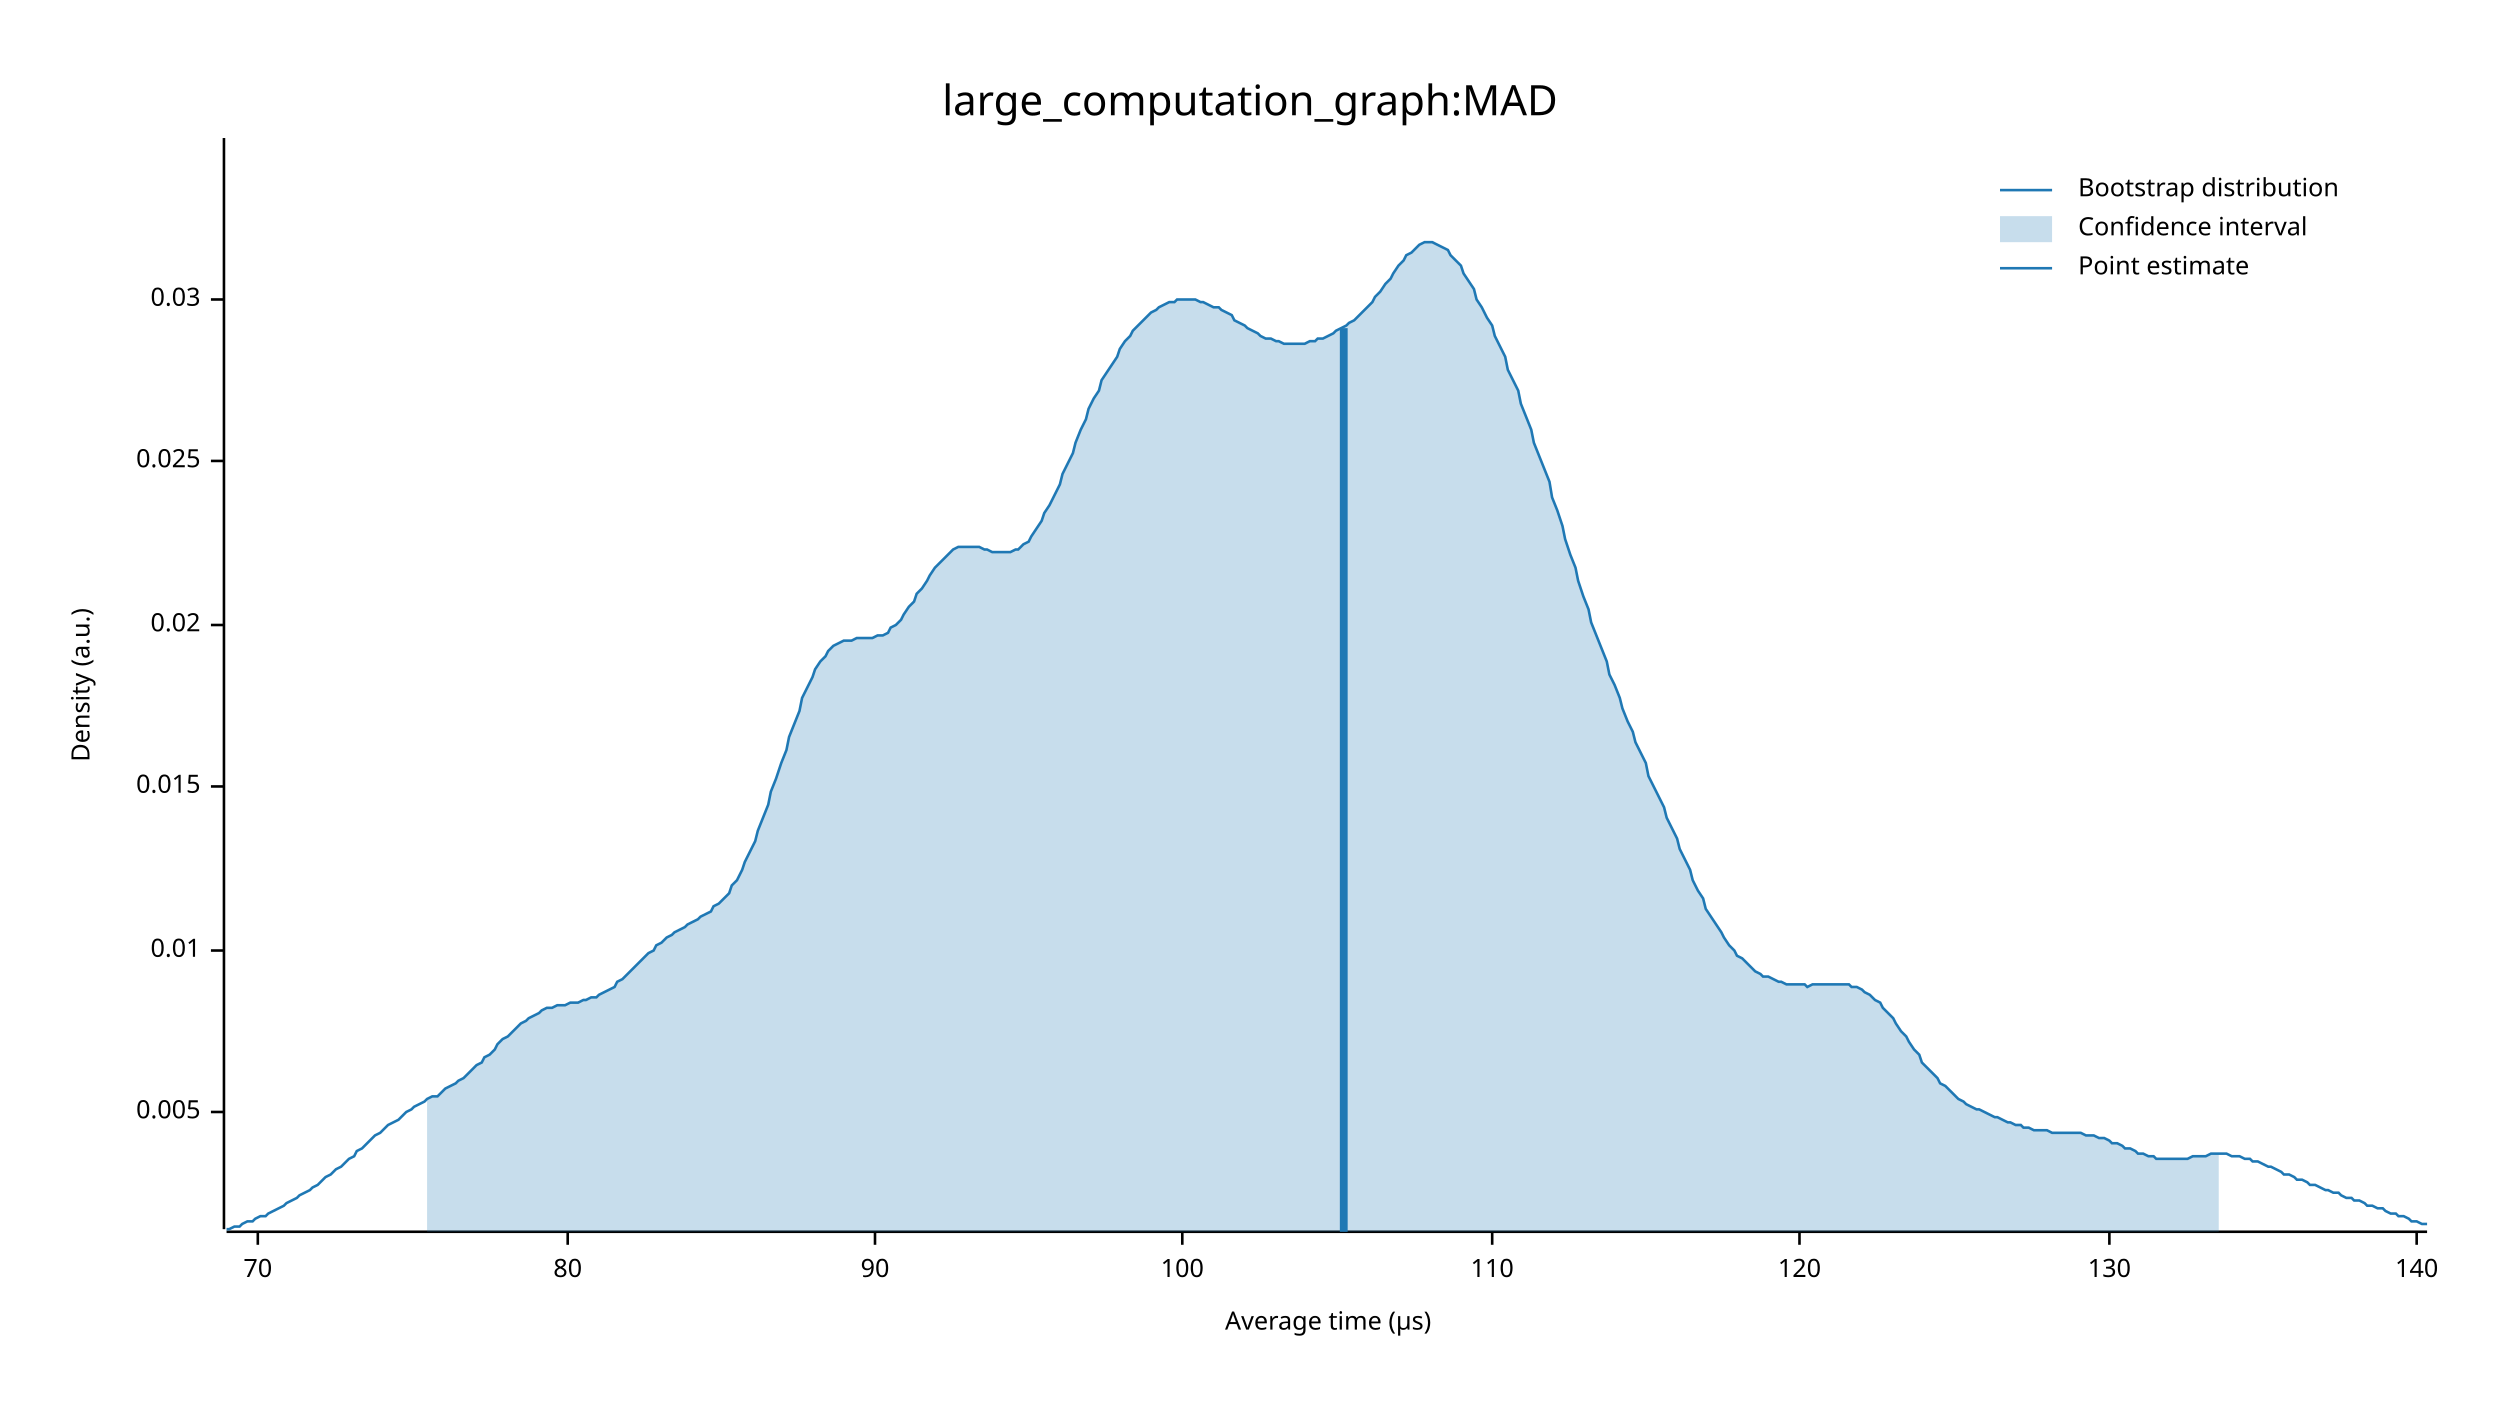
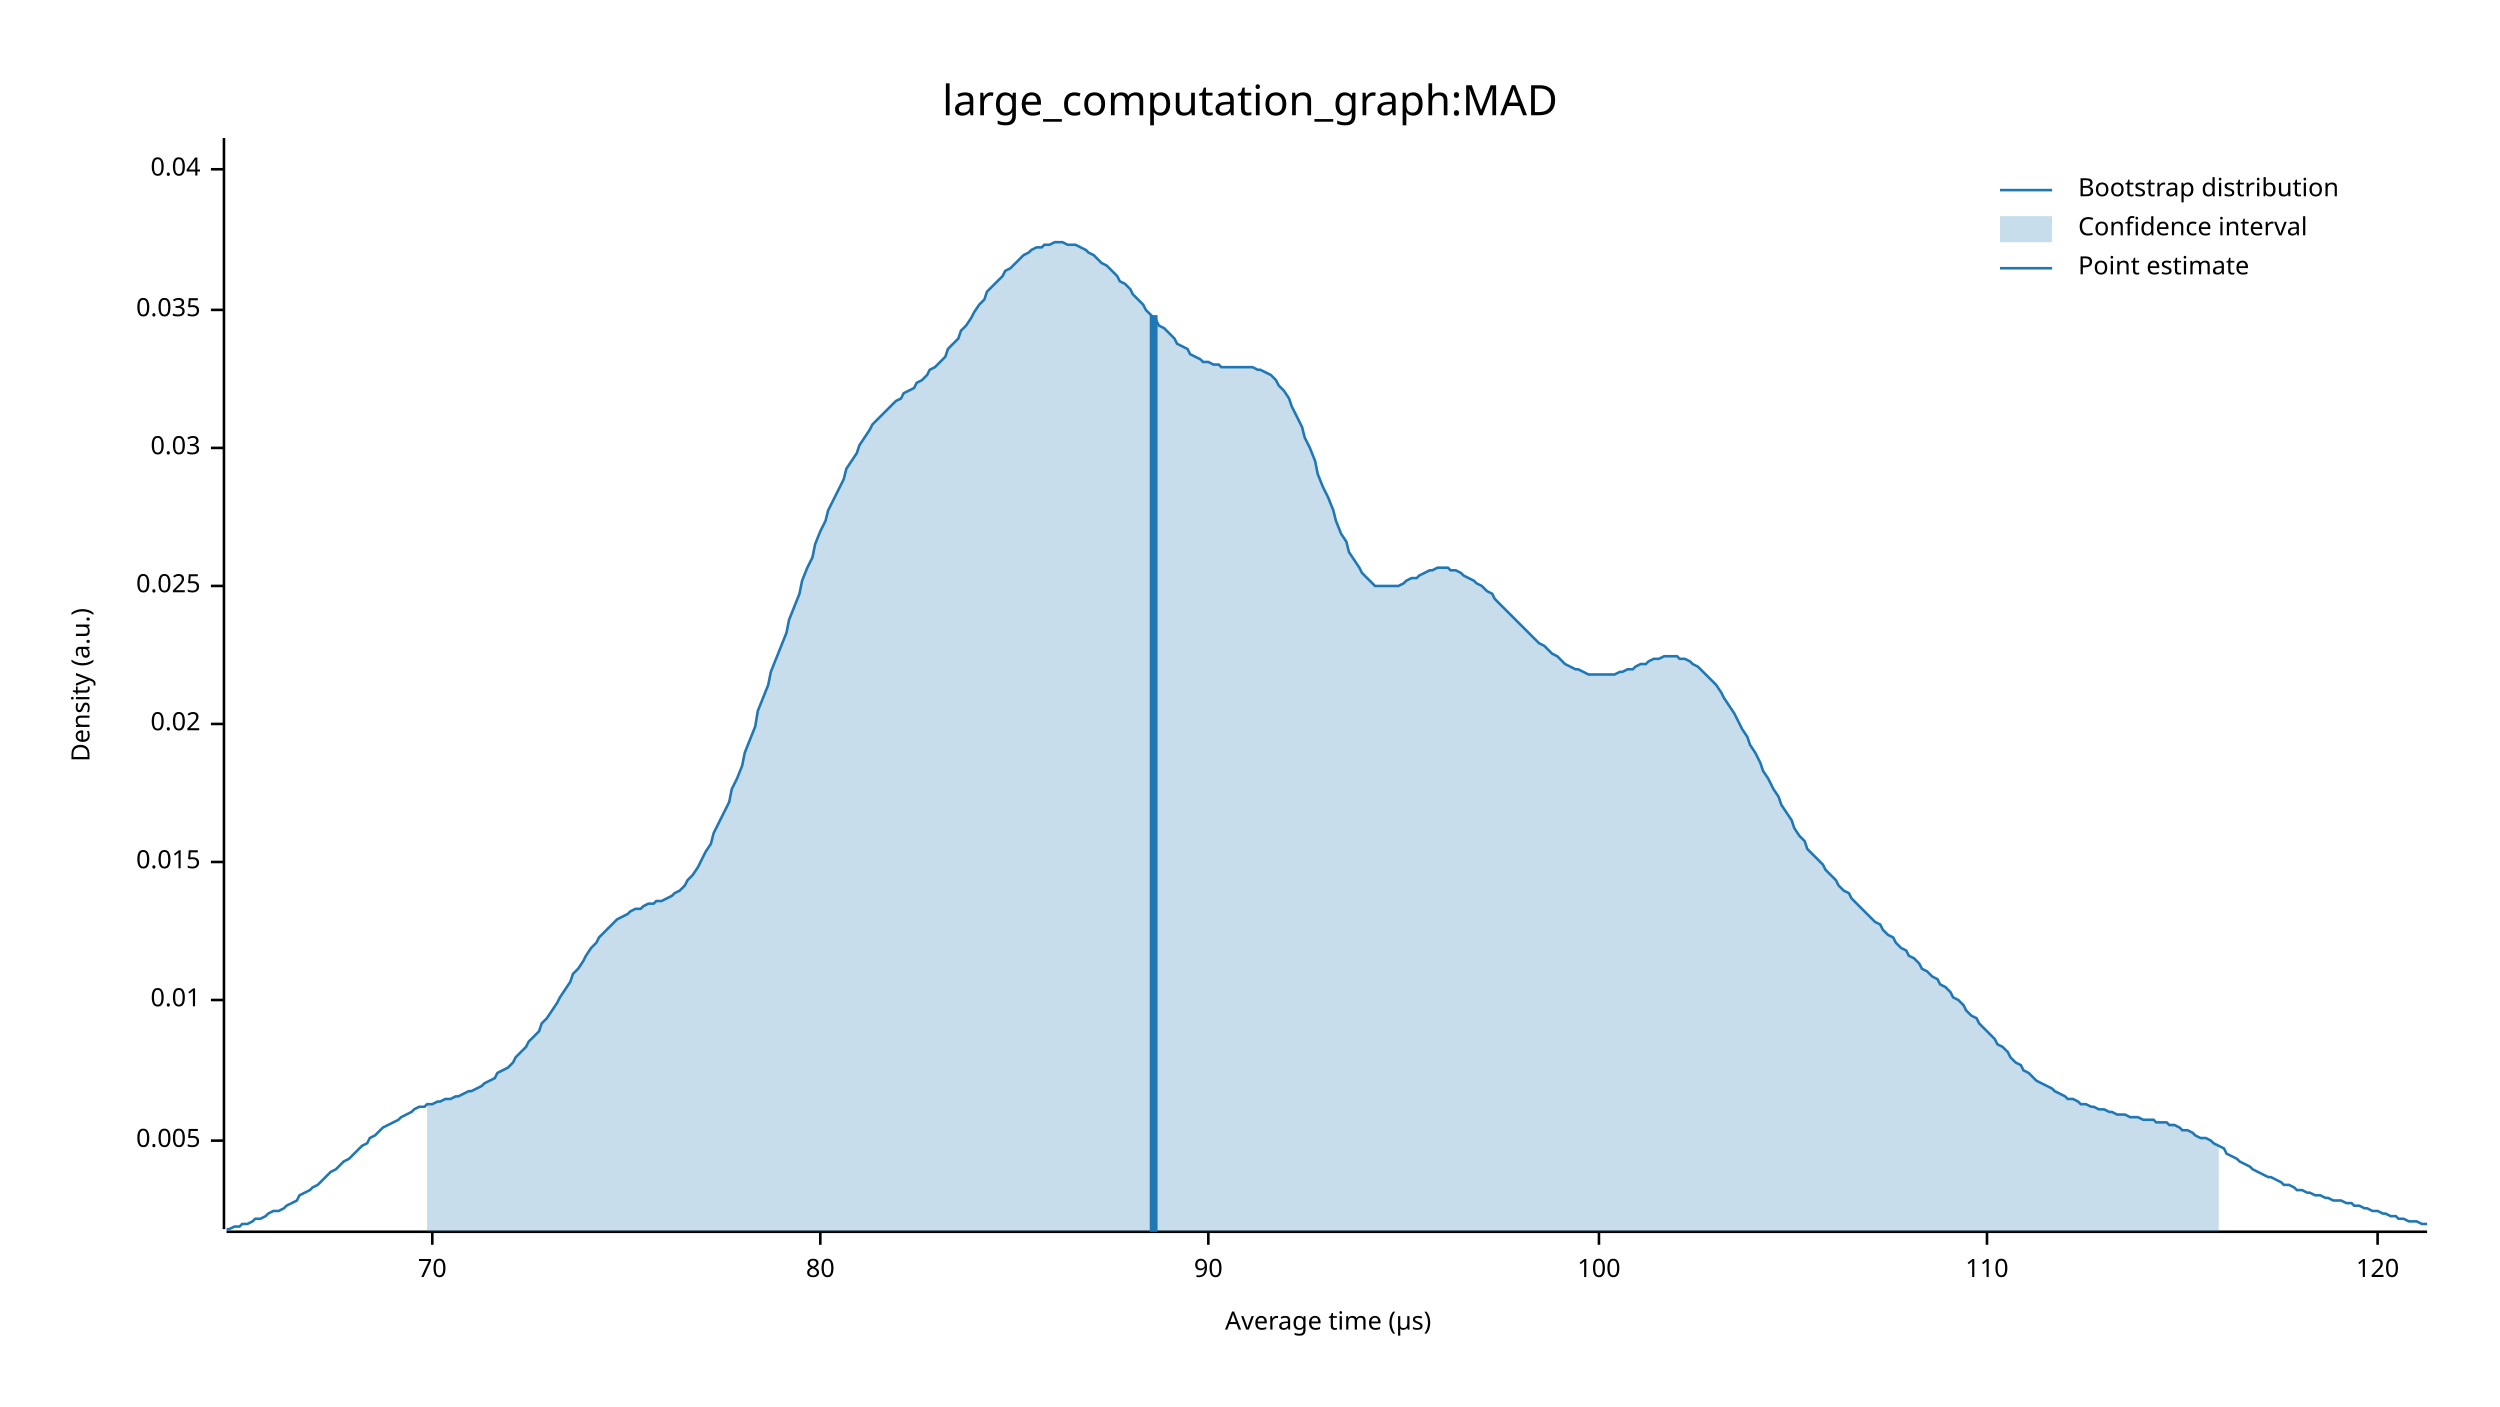
<svg xmlns="http://www.w3.org/2000/svg" width="960" height="540" viewBox="0 0 960 540">
  <text x="480" y="32" dy="0.76em" text-anchor="middle" font-family="sans-serif" font-size="16.129" opacity="1" fill="#000000">
large_computation_graph:MAD
</text>
  <text x="27" y="263" dy="0.76em" text-anchor="middle" font-family="sans-serif" font-size="9.677" opacity="1" fill="#000000" transform="rotate(270, 27, 263)">
Density (a.u.)
</text>
  <text x="510" y="513" dy="-0.5ex" text-anchor="middle" font-family="sans-serif" font-size="9.677" opacity="1" fill="#000000">
Average time (µs)
</text>
  <polyline fill="none" opacity="1" stroke="#000000" stroke-width="1" points="86,53 86,472 " />
-   <text x="77" y="427" dy="0.5ex" text-anchor="end" font-family="sans-serif" font-size="9.677" opacity="1" fill="#000000">
+   <text x="77" y="438" dy="0.5ex" text-anchor="end" font-family="sans-serif" font-size="9.677" opacity="1" fill="#000000">
0.005
</text>
-   <polyline fill="none" opacity="1" stroke="#000000" stroke-width="1" points="81,427 86,427 " />
-   <text x="77" y="365" dy="0.5ex" text-anchor="end" font-family="sans-serif" font-size="9.677" opacity="1" fill="#000000">
+   <polyline fill="none" opacity="1" stroke="#000000" stroke-width="1" points="81,438 86,438 " />
+   <text x="77" y="384" dy="0.5ex" text-anchor="end" font-family="sans-serif" font-size="9.677" opacity="1" fill="#000000">
0.01
</text>
-   <polyline fill="none" opacity="1" stroke="#000000" stroke-width="1" points="81,365 86,365 " />
-   <text x="77" y="302" dy="0.5ex" text-anchor="end" font-family="sans-serif" font-size="9.677" opacity="1" fill="#000000">
+   <polyline fill="none" opacity="1" stroke="#000000" stroke-width="1" points="81,384 86,384 " />
+   <text x="77" y="331" dy="0.5ex" text-anchor="end" font-family="sans-serif" font-size="9.677" opacity="1" fill="#000000">
0.015
</text>
-   <polyline fill="none" opacity="1" stroke="#000000" stroke-width="1" points="81,302 86,302 " />
-   <text x="77" y="240" dy="0.5ex" text-anchor="end" font-family="sans-serif" font-size="9.677" opacity="1" fill="#000000">
+   <polyline fill="none" opacity="1" stroke="#000000" stroke-width="1" points="81,331 86,331 " />
+   <text x="77" y="278" dy="0.5ex" text-anchor="end" font-family="sans-serif" font-size="9.677" opacity="1" fill="#000000">
0.02
</text>
-   <polyline fill="none" opacity="1" stroke="#000000" stroke-width="1" points="81,240 86,240 " />
-   <text x="77" y="177" dy="0.5ex" text-anchor="end" font-family="sans-serif" font-size="9.677" opacity="1" fill="#000000">
+   <polyline fill="none" opacity="1" stroke="#000000" stroke-width="1" points="81,278 86,278 " />
+   <text x="77" y="225" dy="0.5ex" text-anchor="end" font-family="sans-serif" font-size="9.677" opacity="1" fill="#000000">
0.025
</text>
-   <polyline fill="none" opacity="1" stroke="#000000" stroke-width="1" points="81,177 86,177 " />
-   <text x="77" y="115" dy="0.5ex" text-anchor="end" font-family="sans-serif" font-size="9.677" opacity="1" fill="#000000">
+   <polyline fill="none" opacity="1" stroke="#000000" stroke-width="1" points="81,225 86,225 " />
+   <text x="77" y="172" dy="0.5ex" text-anchor="end" font-family="sans-serif" font-size="9.677" opacity="1" fill="#000000">
0.03
</text>
-   <polyline fill="none" opacity="1" stroke="#000000" stroke-width="1" points="81,115 86,115 " />
+   <polyline fill="none" opacity="1" stroke="#000000" stroke-width="1" points="81,172 86,172 " />
+   <text x="77" y="119" dy="0.5ex" text-anchor="end" font-family="sans-serif" font-size="9.677" opacity="1" fill="#000000">
+ 0.035
+ </text>
+   <polyline fill="none" opacity="1" stroke="#000000" stroke-width="1" points="81,119 86,119 " />
+   <text x="77" y="65" dy="0.5ex" text-anchor="end" font-family="sans-serif" font-size="9.677" opacity="1" fill="#000000">
+ 0.04
+ </text>
+   <polyline fill="none" opacity="1" stroke="#000000" stroke-width="1" points="81,65 86,65 " />
  <polyline fill="none" opacity="1" stroke="#000000" stroke-width="1" points="87,473 932,473 " />
-   <text x="99" y="483" dy="0.76em" text-anchor="middle" font-family="sans-serif" font-size="9.677" opacity="1" fill="#000000">
+   <text x="166" y="483" dy="0.76em" text-anchor="middle" font-family="sans-serif" font-size="9.677" opacity="1" fill="#000000">
70
</text>
-   <polyline fill="none" opacity="1" stroke="#000000" stroke-width="1" points="99,473 99,478 " />
-   <text x="218" y="483" dy="0.76em" text-anchor="middle" font-family="sans-serif" font-size="9.677" opacity="1" fill="#000000">
+   <polyline fill="none" opacity="1" stroke="#000000" stroke-width="1" points="166,473 166,478 " />
+   <text x="315" y="483" dy="0.76em" text-anchor="middle" font-family="sans-serif" font-size="9.677" opacity="1" fill="#000000">
80
</text>
-   <polyline fill="none" opacity="1" stroke="#000000" stroke-width="1" points="218,473 218,478 " />
-   <text x="336" y="483" dy="0.76em" text-anchor="middle" font-family="sans-serif" font-size="9.677" opacity="1" fill="#000000">
+   <polyline fill="none" opacity="1" stroke="#000000" stroke-width="1" points="315,473 315,478 " />
+   <text x="464" y="483" dy="0.76em" text-anchor="middle" font-family="sans-serif" font-size="9.677" opacity="1" fill="#000000">
90
</text>
-   <polyline fill="none" opacity="1" stroke="#000000" stroke-width="1" points="336,473 336,478 " />
-   <text x="454" y="483" dy="0.76em" text-anchor="middle" font-family="sans-serif" font-size="9.677" opacity="1" fill="#000000">
+   <polyline fill="none" opacity="1" stroke="#000000" stroke-width="1" points="464,473 464,478 " />
+   <text x="614" y="483" dy="0.76em" text-anchor="middle" font-family="sans-serif" font-size="9.677" opacity="1" fill="#000000">
100
</text>
-   <polyline fill="none" opacity="1" stroke="#000000" stroke-width="1" points="454,473 454,478 " />
-   <text x="573" y="483" dy="0.76em" text-anchor="middle" font-family="sans-serif" font-size="9.677" opacity="1" fill="#000000">
+   <polyline fill="none" opacity="1" stroke="#000000" stroke-width="1" points="614,473 614,478 " />
+   <text x="763" y="483" dy="0.76em" text-anchor="middle" font-family="sans-serif" font-size="9.677" opacity="1" fill="#000000">
110
</text>
-   <polyline fill="none" opacity="1" stroke="#000000" stroke-width="1" points="573,473 573,478 " />
-   <text x="691" y="483" dy="0.76em" text-anchor="middle" font-family="sans-serif" font-size="9.677" opacity="1" fill="#000000">
+   <polyline fill="none" opacity="1" stroke="#000000" stroke-width="1" points="763,473 763,478 " />
+   <text x="913" y="483" dy="0.76em" text-anchor="middle" font-family="sans-serif" font-size="9.677" opacity="1" fill="#000000">
120
</text>
-   <polyline fill="none" opacity="1" stroke="#000000" stroke-width="1" points="691,473 691,478 " />
-   <text x="810" y="483" dy="0.76em" text-anchor="middle" font-family="sans-serif" font-size="9.677" opacity="1" fill="#000000">
- 130
- </text>
-   <polyline fill="none" opacity="1" stroke="#000000" stroke-width="1" points="810,473 810,478 " />
-   <text x="928" y="483" dy="0.76em" text-anchor="middle" font-family="sans-serif" font-size="9.677" opacity="1" fill="#000000">
- 140
- </text>
-   <polyline fill="none" opacity="1" stroke="#000000" stroke-width="1" points="928,473 928,478 " />
-   <polyline fill="none" opacity="1" stroke="#1F78B4" stroke-width="1" points="87,472 88,472 90,471 92,471 93,470 95,469 97,469 98,468 100,467 102,467 103,466 105,465 107,464 109,463 110,462 112,461 114,460 115,459 117,458 119,457 120,456 122,455 124,453 125,452 127,451 129,449 131,448 132,447 134,445 136,444 137,442 139,441 141,439 142,438 144,436 146,435 147,434 149,432 151,431 153,430 154,429 156,427 158,426 159,425 161,424 163,423 164,422 166,421 168,421 169,420 171,418 173,417 175,416 176,415 178,414 180,412 181,411 183,409 185,408 186,406 188,405 190,403 191,401 193,399 195,398 197,396 198,395 200,393 202,392 203,391 205,390 207,389 208,388 210,387 212,387 214,386 215,386 217,386 219,385 220,385 222,385 224,384 225,384 227,383 229,383 230,382 232,381 234,380 236,379 237,377 239,376 241,374 242,373 244,371 246,369 247,368 249,366 251,365 252,363 254,362 256,360 258,359 259,358 261,357 263,356 264,355 266,354 268,353 269,352 271,351 273,350 274,348 276,347 278,345 280,343 281,340 283,338 285,334 286,331 288,327 290,323 291,319 293,314 295,309 296,304 298,299 300,293 302,288 303,283 305,278 307,273 308,268 310,264 312,260 313,257 315,254 317,252 318,250 320,248 322,247 324,246 325,246 327,246 329,245 330,245 332,245 334,245 335,245 337,244 339,244 341,243 342,241 344,240 346,238 347,236 349,233 351,231 352,228 354,226 356,223 357,221 359,218 361,216 363,214 364,213 366,211 368,210 369,210 371,210 373,210 374,210 376,210 378,211 379,211 381,212 383,212 385,212 386,212 388,212 390,211 391,211 393,209 395,208 396,206 398,203 400,200 401,197 403,194 405,190 407,186 408,182 410,178 412,174 413,170 415,165 417,161 418,157 420,153 422,150 423,146 425,143 427,140 429,137 430,134 432,131 434,129 435,127 437,125 439,123 440,122 442,120 444,119 445,118 447,117 449,116 451,116 452,115 454,115 456,115 457,115 459,115 461,116 462,116 464,117 466,118 468,118 469,119 471,120 473,121 474,123 476,124 478,125 479,126 481,127 483,128 484,129 486,130 488,130 490,131 491,131 493,132 495,132 496,132 498,132 500,132 501,132 503,131 505,131 506,130 508,130 510,129 512,128 513,127 515,126 517,125 518,124 520,123 522,121 523,120 525,118 527,116 528,114 530,112 532,109 534,107 535,105 537,102 539,100 540,98 542,97 544,95 545,94 547,93 549,93 550,93 552,94 554,95 556,96 557,98 559,100 561,102 562,105 564,108 566,111 567,115 569,118 571,122 573,125 574,129 576,133 578,137 579,142 581,146 583,150 584,155 586,160 588,165 589,170 591,175 593,180 595,185 596,191 598,196 600,202 601,207 603,213 605,218 606,223 608,229 610,234 611,239 613,244 615,249 617,254 618,259 620,263 622,268 623,272 625,277 627,281 628,285 630,289 632,293 633,298 635,302 637,306 639,310 640,314 642,318 644,322 645,326 647,330 649,334 650,338 652,342 654,345 655,349 657,352 659,355 661,358 662,360 664,363 666,365 667,367 669,368 671,370 672,371 674,373 676,374 677,375 679,375 681,376 683,377 684,377 686,378 688,378 689,378 691,378 693,378 694,379 696,378 698,378 700,378 701,378 703,378 705,378 706,378 708,378 710,378 711,379 713,379 715,380 716,381 718,382 720,384 722,385 723,387 725,389 727,391 728,393 730,396 732,398 733,400 735,403 737,405 738,408 740,410 742,412 744,414 745,416 747,417 749,419 750,420 752,422 754,423 755,424 757,425 759,426 760,426 762,427 764,428 766,429 767,429 769,430 771,431 772,431 774,432 776,432 777,433 779,433 781,434 782,434 784,434 786,434 788,435 789,435 791,435 793,435 794,435 796,435 798,435 799,435 801,436 803,436 804,436 806,437 808,437 810,438 811,439 813,439 815,440 816,441 818,441 820,442 821,443 823,443 825,444 827,444 828,445 830,445 832,445 833,445 835,445 837,445 838,445 840,445 842,444 843,444 845,444 847,444 849,443 850,443 852,443 854,443 855,443 857,444 859,444 860,444 862,445 864,445 865,446 867,446 869,447 871,448 872,448 874,449 876,450 877,451 879,451 881,452 882,453 884,453 886,454 887,455 889,455 891,456 893,457 894,457 896,458 898,458 899,459 901,460 903,460 904,461 906,461 908,462 909,463 911,463 913,464 915,464 916,465 918,466 920,466 921,467 923,467 925,468 926,469 928,469 930,470 932,470 " />
-   <polygon opacity="0.25" fill="#1F78B4" points="164,422 166,421 168,421 169,420 171,418 173,417 175,416 176,415 178,414 180,412 181,411 183,409 185,408 186,406 188,405 190,403 191,401 193,399 195,398 197,396 198,395 200,393 202,392 203,391 205,390 207,389 208,388 210,387 212,387 214,386 215,386 217,386 219,385 220,385 222,385 224,384 225,384 227,383 229,383 230,382 232,381 234,380 236,379 237,377 239,376 241,374 242,373 244,371 246,369 247,368 249,366 251,365 252,363 254,362 256,360 258,359 259,358 261,357 263,356 264,355 266,354 268,353 269,352 271,351 273,350 274,348 276,347 278,345 280,343 281,340 283,338 285,334 286,331 288,327 290,323 291,319 293,314 295,309 296,304 298,299 300,293 302,288 303,283 305,278 307,273 308,268 310,264 312,260 313,257 315,254 317,252 318,250 320,248 322,247 324,246 325,246 327,246 329,245 330,245 332,245 334,245 335,245 337,244 339,244 341,243 342,241 344,240 346,238 347,236 349,233 351,231 352,228 354,226 356,223 357,221 359,218 361,216 363,214 364,213 366,211 368,210 369,210 371,210 373,210 374,210 376,210 378,211 379,211 381,212 383,212 385,212 386,212 388,212 390,211 391,211 393,209 395,208 396,206 398,203 400,200 401,197 403,194 405,190 407,186 408,182 410,178 412,174 413,170 415,165 417,161 418,157 420,153 422,150 423,146 425,143 427,140 429,137 430,134 432,131 434,129 435,127 437,125 439,123 440,122 442,120 444,119 445,118 447,117 449,116 451,116 452,115 454,115 456,115 457,115 459,115 461,116 462,116 464,117 466,118 468,118 469,119 471,120 473,121 474,123 476,124 478,125 479,126 481,127 483,128 484,129 486,130 488,130 490,131 491,131 493,132 495,132 496,132 498,132 500,132 501,132 503,131 505,131 506,130 508,130 510,129 512,128 513,127 515,126 517,125 518,124 520,123 522,121 523,120 525,118 527,116 528,114 530,112 532,109 534,107 535,105 537,102 539,100 540,98 542,97 544,95 545,94 547,93 549,93 550,93 552,94 554,95 556,96 557,98 559,100 561,102 562,105 564,108 566,111 567,115 569,118 571,122 573,125 574,129 576,133 578,137 579,142 581,146 583,150 584,155 586,160 588,165 589,170 591,175 593,180 595,185 596,191 598,196 600,202 601,207 603,213 605,218 606,223 608,229 610,234 611,239 613,244 615,249 617,254 618,259 620,263 622,268 623,272 625,277 627,281 628,285 630,289 632,293 633,298 635,302 637,306 639,310 640,314 642,318 644,322 645,326 647,330 649,334 650,338 652,342 654,345 655,349 657,352 659,355 661,358 662,360 664,363 666,365 667,367 669,368 671,370 672,371 674,373 676,374 677,375 679,375 681,376 683,377 684,377 686,378 688,378 689,378 691,378 693,378 694,379 696,378 698,378 700,378 701,378 703,378 705,378 706,378 708,378 710,378 711,379 713,379 715,380 716,381 718,382 720,384 722,385 723,387 725,389 727,391 728,393 730,396 732,398 733,400 735,403 737,405 738,408 740,410 742,412 744,414 745,416 747,417 749,419 750,420 752,422 754,423 755,424 757,425 759,426 760,426 762,427 764,428 766,429 767,429 769,430 771,431 772,431 774,432 776,432 777,433 779,433 781,434 782,434 784,434 786,434 788,435 789,435 791,435 793,435 794,435 796,435 798,435 799,435 801,436 803,436 804,436 806,437 808,437 810,438 811,439 813,439 815,440 816,441 818,441 820,442 821,443 823,443 825,444 827,444 828,445 830,445 832,445 833,445 835,445 837,445 838,445 840,445 842,444 843,444 845,444 847,444 849,443 850,443 852,443 852,473 164,473 " />
-   <polyline fill="none" opacity="1" stroke="#1F78B4" stroke-width="3" points="516,473 516,126 " />
+   <polyline fill="none" opacity="1" stroke="#000000" stroke-width="1" points="913,473 913,478 " />
+   <polyline fill="none" opacity="1" stroke="#1F78B4" stroke-width="1" points="87,472 88,472 90,471 92,471 93,470 95,470 97,469 98,468 100,468 102,467 103,466 105,465 107,465 109,464 110,463 112,462 114,461 115,459 117,458 119,457 120,456 122,455 124,453 125,452 127,450 129,449 131,447 132,446 134,445 136,443 137,442 139,440 141,439 142,437 144,436 146,434 147,433 149,432 151,431 153,430 154,429 156,428 158,427 159,426 161,425 163,425 164,424 166,424 168,423 169,423 171,422 173,422 175,421 176,421 178,420 180,419 181,419 183,418 185,417 186,416 188,415 190,414 191,412 193,411 195,410 197,408 198,406 200,404 202,402 203,400 205,398 207,396 208,393 210,391 212,388 214,385 215,383 217,380 219,377 220,374 222,372 224,369 225,367 227,364 229,362 230,360 232,358 234,356 236,354 237,353 239,352 241,351 242,350 244,349 246,349 247,348 249,347 251,347 252,346 254,346 256,345 258,344 259,343 261,342 263,340 264,338 266,336 268,333 269,331 271,327 273,324 274,320 276,316 278,312 280,308 281,303 283,299 285,294 286,289 288,284 290,279 291,273 293,268 295,263 296,258 298,253 300,248 302,243 303,238 305,233 307,228 308,223 310,218 312,214 313,209 315,204 317,200 318,196 320,192 322,188 324,184 325,180 327,177 329,174 330,171 332,168 334,165 335,163 337,161 339,159 341,157 342,156 344,154 346,153 347,151 349,150 351,149 352,147 354,146 356,144 357,142 359,141 361,139 363,137 364,134 366,132 368,130 369,127 371,125 373,122 374,120 376,117 378,115 379,112 381,110 383,108 385,106 386,104 388,103 390,101 391,100 393,98 395,97 396,96 398,95 400,95 401,94 403,94 405,93 407,93 408,93 410,94 412,94 413,94 415,95 417,96 418,97 420,98 422,100 423,101 425,102 427,104 429,106 430,108 432,109 434,111 435,113 437,115 439,117 440,119 442,121 444,123 445,125 447,126 449,128 451,130 452,132 454,133 456,134 457,136 459,137 461,138 462,139 464,139 466,140 468,140 469,141 471,141 473,141 474,141 476,141 478,141 479,141 481,141 483,142 484,142 486,143 488,144 490,146 491,148 493,150 495,153 496,156 498,160 500,164 501,168 503,172 505,177 506,182 508,187 510,191 512,196 513,200 515,205 517,208 518,212 520,215 522,218 523,220 525,222 527,224 528,225 530,225 532,225 534,225 535,225 537,225 539,224 540,223 542,222 544,222 545,221 547,220 549,219 550,219 552,218 554,218 556,218 557,219 559,219 561,220 562,221 564,222 566,223 567,224 569,225 571,227 573,228 574,230 576,232 578,234 579,235 581,237 583,239 584,240 586,242 588,244 589,245 591,247 593,248 595,250 596,251 598,252 600,254 601,255 603,256 605,257 606,257 608,258 610,259 611,259 613,259 615,259 617,259 618,259 620,259 622,258 623,258 625,257 627,257 628,256 630,255 632,255 633,254 635,253 637,253 639,252 640,252 642,252 644,252 645,253 647,253 649,254 650,255 652,256 654,258 655,259 657,261 659,263 661,266 662,268 664,271 666,274 667,276 669,280 671,283 672,286 674,289 676,293 677,296 679,299 681,303 683,306 684,309 686,312 688,315 689,318 691,321 693,323 694,326 696,328 698,330 700,332 701,334 703,336 705,338 706,340 708,342 710,343 711,345 713,347 715,349 716,350 718,352 720,354 722,355 723,357 725,359 727,360 728,362 730,364 732,365 733,367 735,368 737,370 738,372 740,373 742,375 744,376 745,378 747,379 749,381 750,383 752,384 754,386 755,388 757,390 759,391 760,393 762,395 764,397 766,399 767,401 769,402 771,404 772,406 774,408 776,409 777,411 779,412 781,414 782,415 784,416 786,417 788,418 789,419 791,420 793,421 794,422 796,422 798,423 799,424 801,424 803,425 804,425 806,426 808,426 810,427 811,427 813,428 815,428 816,428 818,429 820,429 821,429 823,430 825,430 827,430 828,431 830,431 832,431 833,432 835,432 837,433 838,434 840,434 842,435 843,436 845,437 847,437 849,438 850,439 852,440 854,441 855,443 857,444 859,445 860,446 862,447 864,448 865,449 867,450 869,451 871,452 872,452 874,453 876,454 877,455 879,455 881,456 882,457 884,457 886,458 887,458 889,459 891,459 893,460 894,460 896,461 898,461 899,461 901,462 903,462 904,463 906,463 908,464 909,464 911,465 913,465 915,466 916,466 918,467 920,467 921,468 923,468 925,469 926,469 928,469 930,470 932,470 " />
+   <polygon opacity="0.25" fill="#1F78B4" points="164,424 166,424 168,423 169,423 171,422 173,422 175,421 176,421 178,420 180,419 181,419 183,418 185,417 186,416 188,415 190,414 191,412 193,411 195,410 197,408 198,406 200,404 202,402 203,400 205,398 207,396 208,393 210,391 212,388 214,385 215,383 217,380 219,377 220,374 222,372 224,369 225,367 227,364 229,362 230,360 232,358 234,356 236,354 237,353 239,352 241,351 242,350 244,349 246,349 247,348 249,347 251,347 252,346 254,346 256,345 258,344 259,343 261,342 263,340 264,338 266,336 268,333 269,331 271,327 273,324 274,320 276,316 278,312 280,308 281,303 283,299 285,294 286,289 288,284 290,279 291,273 293,268 295,263 296,258 298,253 300,248 302,243 303,238 305,233 307,228 308,223 310,218 312,214 313,209 315,204 317,200 318,196 320,192 322,188 324,184 325,180 327,177 329,174 330,171 332,168 334,165 335,163 337,161 339,159 341,157 342,156 344,154 346,153 347,151 349,150 351,149 352,147 354,146 356,144 357,142 359,141 361,139 363,137 364,134 366,132 368,130 369,127 371,125 373,122 374,120 376,117 378,115 379,112 381,110 383,108 385,106 386,104 388,103 390,101 391,100 393,98 395,97 396,96 398,95 400,95 401,94 403,94 405,93 407,93 408,93 410,94 412,94 413,94 415,95 417,96 418,97 420,98 422,100 423,101 425,102 427,104 429,106 430,108 432,109 434,111 435,113 437,115 439,117 440,119 442,121 444,123 445,125 447,126 449,128 451,130 452,132 454,133 456,134 457,136 459,137 461,138 462,139 464,139 466,140 468,140 469,141 471,141 473,141 474,141 476,141 478,141 479,141 481,141 483,142 484,142 486,143 488,144 490,146 491,148 493,150 495,153 496,156 498,160 500,164 501,168 503,172 505,177 506,182 508,187 510,191 512,196 513,200 515,205 517,208 518,212 520,215 522,218 523,220 525,222 527,224 528,225 530,225 532,225 534,225 535,225 537,225 539,224 540,223 542,222 544,222 545,221 547,220 549,219 550,219 552,218 554,218 556,218 557,219 559,219 561,220 562,221 564,222 566,223 567,224 569,225 571,227 573,228 574,230 576,232 578,234 579,235 581,237 583,239 584,240 586,242 588,244 589,245 591,247 593,248 595,250 596,251 598,252 600,254 601,255 603,256 605,257 606,257 608,258 610,259 611,259 613,259 615,259 617,259 618,259 620,259 622,258 623,258 625,257 627,257 628,256 630,255 632,255 633,254 635,253 637,253 639,252 640,252 642,252 644,252 645,253 647,253 649,254 650,255 652,256 654,258 655,259 657,261 659,263 661,266 662,268 664,271 666,274 667,276 669,280 671,283 672,286 674,289 676,293 677,296 679,299 681,303 683,306 684,309 686,312 688,315 689,318 691,321 693,323 694,326 696,328 698,330 700,332 701,334 703,336 705,338 706,340 708,342 710,343 711,345 713,347 715,349 716,350 718,352 720,354 722,355 723,357 725,359 727,360 728,362 730,364 732,365 733,367 735,368 737,370 738,372 740,373 742,375 744,376 745,378 747,379 749,381 750,383 752,384 754,386 755,388 757,390 759,391 760,393 762,395 764,397 766,399 767,401 769,402 771,404 772,406 774,408 776,409 777,411 779,412 781,414 782,415 784,416 786,417 788,418 789,419 791,420 793,421 794,422 796,422 798,423 799,424 801,424 803,425 804,425 806,426 808,426 810,427 811,427 813,428 815,428 816,428 818,429 820,429 821,429 823,430 825,430 827,430 828,431 830,431 832,431 833,432 835,432 837,433 838,434 840,434 842,435 843,436 845,437 847,437 849,438 850,439 852,440 852,473 164,473 " />
+   <polyline fill="none" opacity="1" stroke="#1F78B4" stroke-width="3" points="443,473 443,121 " />
  <text x="798" y="68" dy="0.76em" text-anchor="start" font-family="sans-serif" font-size="9.677" opacity="1" fill="#000000">
Bootstrap distribution
</text>
  <text x="798" y="83" dy="0.76em" text-anchor="start" font-family="sans-serif" font-size="9.677" opacity="1" fill="#000000">
Confidence interval
</text>
  <text x="798" y="98" dy="0.76em" text-anchor="start" font-family="sans-serif" font-size="9.677" opacity="1" fill="#000000">
Point estimate
</text>
  <polyline fill="none" opacity="1" stroke="#1F78B4" stroke-width="1" points="768,73 788,73 " />
  <rect x="768" y="83" width="20" height="10" opacity="0.25" fill="#1F78B4" stroke="none" />
  <polyline fill="none" opacity="1" stroke="#1F78B4" stroke-width="1" points="768,103 788,103 " />
</svg>
